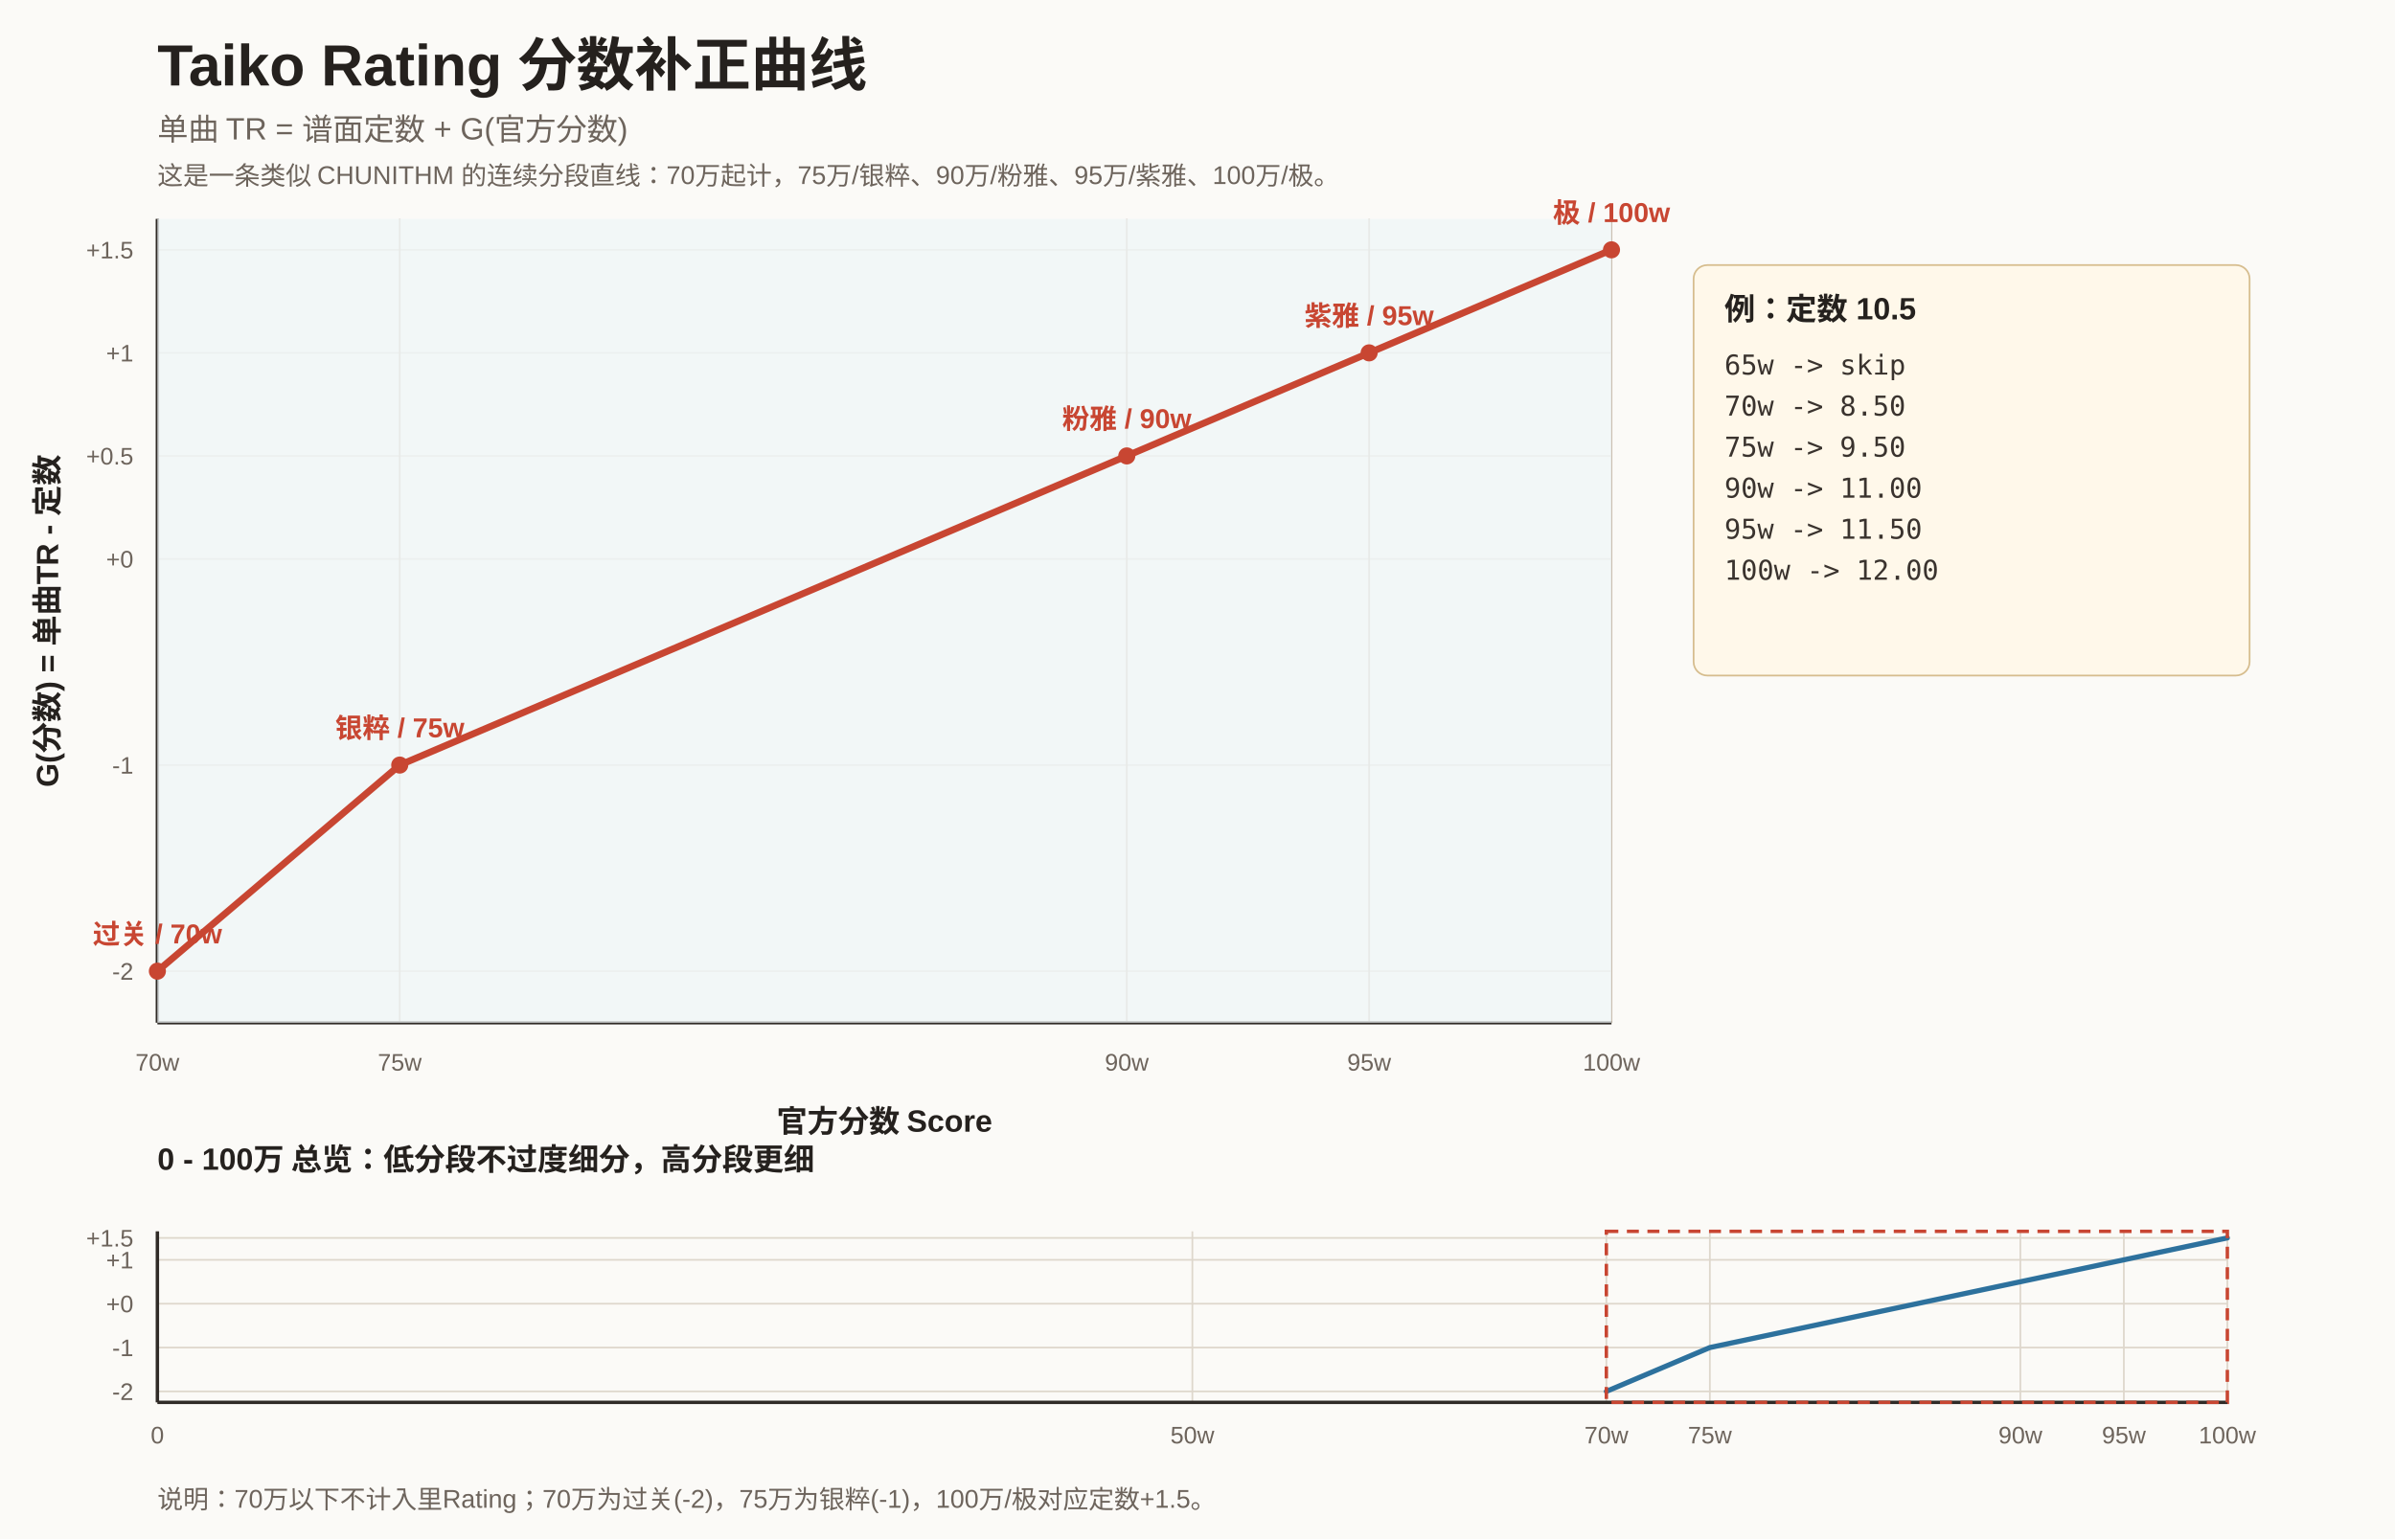
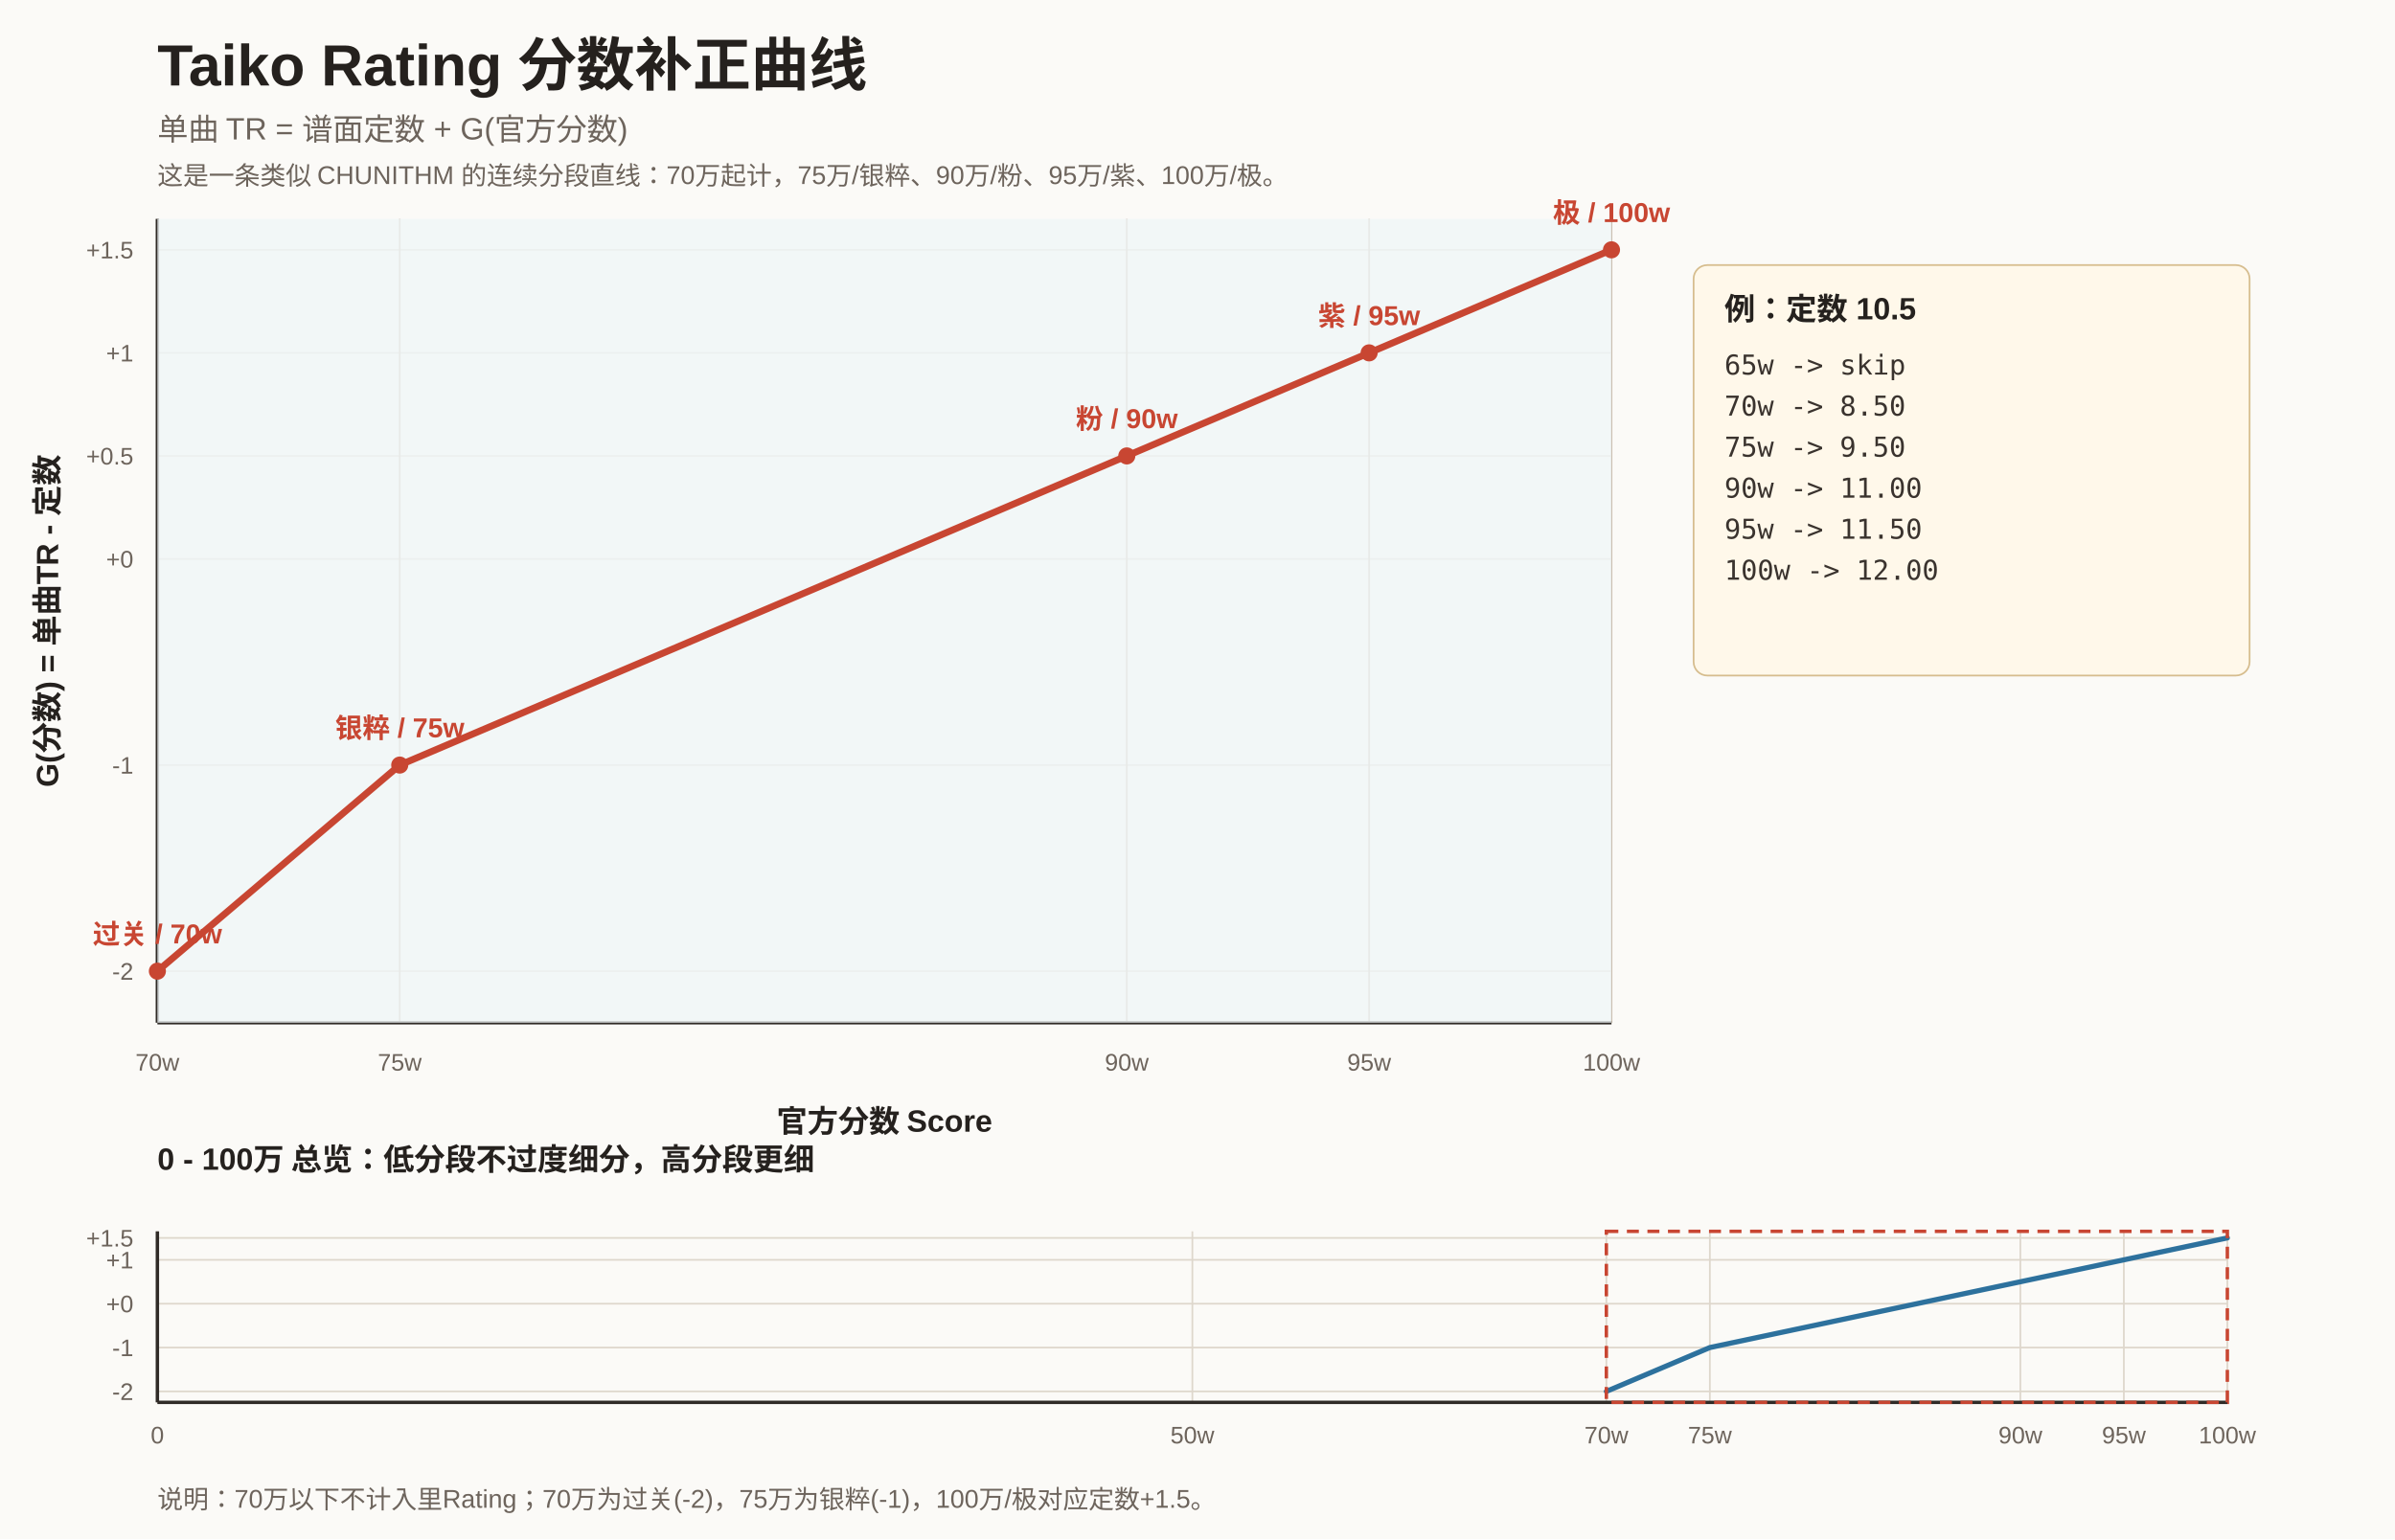
<svg xmlns="http://www.w3.org/2000/svg" width="1400" height="900" viewBox="0 0 1400 900">
  <rect width="100%" height="100%" fill="#fbfaf7" />
  <style>text{font-family:'Microsoft YaHei','Segoe UI',Arial,sans-serif;fill:#25211e}.title{font-size:34px;font-weight:700}.sub{font-size:18px;fill:#6d645c}.label{font-size:18px;font-weight:650}.small{font-size:15px;fill:#6d645c}.tick{font-size:14px;fill:#6d645c}.rank{font-size:16px;font-weight:700;fill:#c84632}.mono{font-family:Consolas,'Microsoft YaHei',monospace;font-size:16px;fill:#3a332e}</style>
  <text x="92" y="50" class="title" text-anchor="start">Taiko Rating 分数补正曲线</text>
  <text x="92" y="82" class="sub" text-anchor="start">单曲 TR = 谱面定数 + G(官方分数)</text>
-   <text x="92" y="108" class="small" text-anchor="start">这是一条类似 CHUNITHM 的连续分段直线：70万起计，75万/银粹、90万/粉雅、95万/紫雅、100万/极。</text>
+   <text x="92" y="108" class="small" text-anchor="start">这是一条类似 CHUNITHM 的连续分段直线：70万起计，75万/银粹、90万/粉、95万/紫、100万/极。</text>
  <line x1="92.00" y1="567.87" x2="942.00" y2="567.87" stroke="#ded7cc" stroke-width="1" />
  <text x="78" y="572.872" class="tick" text-anchor="end">-2</text>
  <line x1="92.00" y1="447.36" x2="942.00" y2="447.36" stroke="#ded7cc" stroke-width="1" />
  <text x="78" y="452.359" class="tick" text-anchor="end">-1</text>
  <line x1="92.00" y1="326.85" x2="942.00" y2="326.85" stroke="#ded7cc" stroke-width="1" />
  <text x="78" y="331.846" class="tick" text-anchor="end">+0</text>
  <line x1="92.00" y1="266.59" x2="942.00" y2="266.59" stroke="#ded7cc" stroke-width="1" />
  <text x="78" y="271.59" class="tick" text-anchor="end">+0.5</text>
  <line x1="92.00" y1="206.33" x2="942.00" y2="206.33" stroke="#ded7cc" stroke-width="1" />
  <text x="78" y="211.333" class="tick" text-anchor="end">+1</text>
  <line x1="92.00" y1="146.08" x2="942.00" y2="146.08" stroke="#ded7cc" stroke-width="1" />
  <text x="78" y="151.077" class="tick" text-anchor="end">+1.5</text>
  <line x1="92.00" y1="128.00" x2="92.00" y2="598.00" stroke="#c7b9a8" stroke-width="1" />
  <text x="92.0" y="626" class="tick" text-anchor="middle">70w</text>
  <line x1="233.67" y1="128.00" x2="233.67" y2="598.00" stroke="#c7b9a8" stroke-width="1" />
  <text x="233.667" y="626" class="tick" text-anchor="middle">75w</text>
  <line x1="658.67" y1="128.00" x2="658.67" y2="598.00" stroke="#c7b9a8" stroke-width="1" />
  <text x="658.667" y="626" class="tick" text-anchor="middle">90w</text>
  <line x1="800.33" y1="128.00" x2="800.33" y2="598.00" stroke="#c7b9a8" stroke-width="1" />
  <text x="800.333" y="626" class="tick" text-anchor="middle">95w</text>
  <line x1="942.00" y1="128.00" x2="942.00" y2="598.00" stroke="#c7b9a8" stroke-width="1" />
  <text x="942.0" y="626" class="tick" text-anchor="middle">100w</text>
  <line x1="92.00" y1="598.00" x2="942.00" y2="598.00" stroke="#302b27" stroke-width="2" />
  <line x1="92.00" y1="128.00" x2="92.00" y2="598.00" stroke="#302b27" stroke-width="2" />
  <rect x="92.00" y="128.00" width="850.00" height="470.00" fill="#f0f6f8" opacity="0.8" />
  <polyline points="92.00,567.87 93.42,566.67 94.83,565.46 96.25,564.26 97.67,563.05 99.08,561.85 100.50,560.64 101.92,559.44 103.33,558.23 104.75,557.03 106.17,555.82 107.58,554.62 109.00,553.41 110.42,552.21 111.83,551.00 113.25,549.79 114.67,548.59 116.08,547.38 117.50,546.18 118.92,544.97 120.33,543.77 121.75,542.56 123.17,541.36 124.58,540.15 126.00,538.95 127.42,537.74 128.83,536.54 130.25,535.33 131.67,534.13 133.08,532.92 134.50,531.72 135.92,530.51 137.33,529.31 138.75,528.10 140.17,526.90 141.58,525.69 143.00,524.49 144.42,523.28 145.83,522.08 147.25,520.87 148.67,519.67 150.08,518.46 151.50,517.26 152.92,516.05 154.33,514.85 155.75,513.64 157.17,512.44 158.58,511.23 160.00,510.03 161.42,508.82 162.83,507.62 164.25,506.41 165.67,505.21 167.08,504.00 168.50,502.79 169.92,501.59 171.33,500.38 172.75,499.18 174.17,497.97 175.58,496.77 177.00,495.56 178.42,494.36 179.83,493.15 181.25,491.95 182.67,490.74 184.08,489.54 185.50,488.33 186.92,487.13 188.33,485.92 189.75,484.72 191.17,483.51 192.58,482.31 194.00,481.10 195.42,479.90 196.83,478.69 198.25,477.49 199.67,476.28 201.08,475.08 202.50,473.87 203.92,472.67 205.33,471.46 206.75,470.26 208.17,469.05 209.58,467.85 211.00,466.64 212.42,465.44 213.83,464.23 215.25,463.03 216.67,461.82 218.08,460.62 219.50,459.41 220.92,458.21 222.33,457.00 223.75,455.79 225.17,454.59 226.58,453.38 228.00,452.18 229.42,450.97 230.83,449.77 232.25,448.56 233.67,447.36 235.08,446.76 236.50,446.15 237.92,445.55 239.33,444.95 240.75,444.35 242.17,443.74 243.58,443.14 245.00,442.54 246.42,441.94 247.83,441.33 249.25,440.73 250.67,440.13 252.08,439.53 253.50,438.92 254.92,438.32 256.33,437.72 257.75,437.12 259.17,436.51 260.58,435.91 262.00,435.31 263.42,434.71 264.83,434.10 266.25,433.50 267.67,432.90 269.08,432.29 270.50,431.69 271.92,431.09 273.33,430.49 274.75,429.88 276.17,429.28 277.58,428.68 279.00,428.08 280.42,427.47 281.83,426.87 283.25,426.27 284.67,425.67 286.08,425.06 287.50,424.46 288.92,423.86 290.33,423.26 291.75,422.65 293.17,422.05 294.58,421.45 296.00,420.85 297.42,420.24 298.83,419.64 300.25,419.04 301.67,418.44 303.08,417.83 304.50,417.23 305.92,416.63 307.33,416.03 308.75,415.42 310.17,414.82 311.58,414.22 313.00,413.62 314.42,413.01 315.83,412.41 317.25,411.81 318.67,411.21 320.08,410.60 321.50,410.00 322.92,409.40 324.33,408.79 325.75,408.19 327.17,407.59 328.58,406.99 330.00,406.38 331.42,405.78 332.83,405.18 334.25,404.58 335.67,403.97 337.08,403.37 338.50,402.77 339.92,402.17 341.33,401.56 342.75,400.96 344.17,400.36 345.58,399.76 347.00,399.15 348.42,398.55 349.83,397.95 351.25,397.35 352.67,396.74 354.08,396.14 355.50,395.54 356.92,394.94 358.33,394.33 359.75,393.73 361.17,393.13 362.58,392.53 364.00,391.92 365.42,391.32 366.83,390.72 368.25,390.12 369.67,389.51 371.08,388.91 372.50,388.31 373.92,387.71 375.33,387.10 376.75,386.50 378.17,385.90 379.58,385.29 381.00,384.69 382.42,384.09 383.83,383.49 385.25,382.88 386.67,382.28 388.08,381.68 389.50,381.08 390.92,380.47 392.33,379.87 393.75,379.27 395.17,378.67 396.58,378.06 398.00,377.46 399.42,376.86 400.83,376.26 402.25,375.65 403.67,375.05 405.08,374.45 406.50,373.85 407.92,373.24 409.33,372.64 410.75,372.04 412.17,371.44 413.58,370.83 415.00,370.23 416.42,369.63 417.83,369.03 419.25,368.42 420.67,367.82 422.08,367.22 423.50,366.62 424.92,366.01 426.33,365.41 427.75,364.81 429.17,364.21 430.58,363.60 432.00,363.00 433.42,362.40 434.83,361.79 436.25,361.19 437.67,360.59 439.08,359.99 440.50,359.38 441.92,358.78 443.33,358.18 444.75,357.58 446.17,356.97 447.58,356.37 449.00,355.77 450.42,355.17 451.83,354.56 453.25,353.96 454.67,353.36 456.08,352.76 457.50,352.15 458.92,351.55 460.33,350.95 461.75,350.35 463.17,349.74 464.58,349.14 466.00,348.54 467.42,347.94 468.83,347.33 470.25,346.73 471.67,346.13 473.08,345.53 474.50,344.92 475.92,344.32 477.33,343.72 478.75,343.12 480.17,342.51 481.58,341.91 483.00,341.31 484.42,340.71 485.83,340.10 487.25,339.50 488.67,338.90 490.08,338.29 491.50,337.69 492.92,337.09 494.33,336.49 495.75,335.88 497.17,335.28 498.58,334.68 500.00,334.08 501.42,333.47 502.83,332.87 504.25,332.27 505.67,331.67 507.08,331.06 508.50,330.46 509.92,329.86 511.33,329.26 512.75,328.65 514.17,328.05 515.58,327.45 517.00,326.85 518.42,326.24 519.83,325.64 521.25,325.04 522.67,324.44 524.08,323.83 525.50,323.23 526.92,322.63 528.33,322.03 529.75,321.42 531.17,320.82 532.58,320.22 534.00,319.62 535.42,319.01 536.83,318.41 538.25,317.81 539.67,317.21 541.08,316.60 542.50,316.00 543.92,315.40 545.33,314.79 546.75,314.19 548.17,313.59 549.58,312.99 551.00,312.38 552.42,311.78 553.83,311.18 555.25,310.58 556.67,309.97 558.08,309.37 559.50,308.77 560.92,308.17 562.33,307.56 563.75,306.96 565.17,306.36 566.58,305.76 568.00,305.15 569.42,304.55 570.83,303.95 572.25,303.35 573.67,302.74 575.08,302.14 576.50,301.54 577.92,300.94 579.33,300.33 580.75,299.73 582.17,299.13 583.58,298.53 585.00,297.92 586.42,297.32 587.83,296.72 589.25,296.12 590.67,295.51 592.08,294.91 593.50,294.31 594.92,293.71 596.33,293.10 597.75,292.50 599.17,291.90 600.58,291.29 602.00,290.69 603.42,290.09 604.83,289.49 606.25,288.88 607.67,288.28 609.08,287.68 610.50,287.08 611.92,286.47 613.33,285.87 614.75,285.27 616.17,284.67 617.58,284.06 619.00,283.46 620.42,282.86 621.83,282.26 623.25,281.65 624.67,281.05 626.08,280.45 627.50,279.85 628.92,279.24 630.33,278.64 631.75,278.04 633.17,277.44 634.58,276.83 636.00,276.23 637.42,275.63 638.83,275.03 640.25,274.42 641.67,273.82 643.08,273.22 644.50,272.62 645.92,272.01 647.33,271.41 648.75,270.81 650.17,270.21 651.58,269.60 653.00,269.00 654.42,268.40 655.83,267.79 657.25,267.19 658.67,266.59 660.08,265.99 661.50,265.38 662.92,264.78 664.33,264.18 665.75,263.58 667.17,262.97 668.58,262.37 670.00,261.77 671.42,261.17 672.83,260.56 674.25,259.96 675.67,259.36 677.08,258.76 678.50,258.15 679.92,257.55 681.33,256.95 682.75,256.35 684.17,255.74 685.58,255.14 687.00,254.54 688.42,253.94 689.83,253.33 691.25,252.73 692.67,252.13 694.08,251.53 695.50,250.92 696.92,250.32 698.33,249.72 699.75,249.12 701.17,248.51 702.58,247.91 704.00,247.31 705.42,246.71 706.83,246.10 708.25,245.50 709.67,244.90 711.08,244.29 712.50,243.69 713.92,243.09 715.33,242.49 716.75,241.88 718.17,241.28 719.58,240.68 721.00,240.08 722.42,239.47 723.83,238.87 725.25,238.27 726.67,237.67 728.08,237.06 729.50,236.46 730.92,235.86 732.33,235.26 733.75,234.65 735.17,234.05 736.58,233.45 738.00,232.85 739.42,232.24 740.83,231.64 742.25,231.04 743.67,230.44 745.08,229.83 746.50,229.23 747.92,228.63 749.33,228.03 750.75,227.42 752.17,226.82 753.58,226.22 755.00,225.62 756.42,225.01 757.83,224.41 759.25,223.81 760.67,223.21 762.08,222.60 763.50,222.00 764.92,221.40 766.33,220.79 767.75,220.19 769.17,219.59 770.58,218.99 772.00,218.38 773.42,217.78 774.83,217.18 776.25,216.58 777.67,215.97 779.08,215.37 780.50,214.77 781.92,214.17 783.33,213.56 784.75,212.96 786.17,212.36 787.58,211.76 789.00,211.15 790.42,210.55 791.83,209.95 793.25,209.35 794.67,208.74 796.08,208.14 797.50,207.54 798.92,206.94 800.33,206.33 801.75,205.73 803.17,205.13 804.58,204.53 806.00,203.92 807.42,203.32 808.83,202.72 810.25,202.12 811.67,201.51 813.08,200.91 814.50,200.31 815.92,199.71 817.33,199.10 818.75,198.50 820.17,197.90 821.58,197.29 823.00,196.69 824.42,196.09 825.83,195.49 827.25,194.88 828.67,194.28 830.08,193.68 831.50,193.08 832.92,192.47 834.33,191.87 835.75,191.27 837.17,190.67 838.58,190.06 840.00,189.46 841.42,188.86 842.83,188.26 844.25,187.65 845.67,187.05 847.08,186.45 848.50,185.85 849.92,185.24 851.33,184.64 852.75,184.04 854.17,183.44 855.58,182.83 857.00,182.23 858.42,181.63 859.83,181.03 861.25,180.42 862.67,179.82 864.08,179.22 865.50,178.62 866.92,178.01 868.33,177.41 869.75,176.81 871.17,176.21 872.58,175.60 874.00,175.00 875.42,174.40 876.83,173.79 878.25,173.19 879.67,172.59 881.08,171.99 882.50,171.38 883.92,170.78 885.33,170.18 886.75,169.58 888.17,168.97 889.58,168.37 891.00,167.77 892.42,167.17 893.83,166.56 895.25,165.96 896.67,165.36 898.08,164.76 899.50,164.15 900.92,163.55 902.33,162.95 903.75,162.35 905.17,161.74 906.58,161.14 908.00,160.54 909.42,159.94 910.83,159.33 912.25,158.73 913.67,158.13 915.08,157.53 916.50,156.92 917.92,156.32 919.33,155.72 920.75,155.12 922.17,154.51 923.58,153.91 925.00,153.31 926.42,152.71 927.83,152.10 929.25,151.50 930.67,150.90 932.08,150.29 933.50,149.69 934.92,149.09 936.33,148.49 937.75,147.88 939.17,147.28 940.58,146.68 942.00,146.08" fill="none" stroke="#c84632" stroke-width="4" stroke-linecap="round" stroke-linejoin="round" />
  <text x="517.0" y="662" class="label" text-anchor="middle">官方分数 Score</text>
  <text x="34" y="363.0" class="label" text-anchor="middle" transform="rotate(-90 34 363.0)">G(分数) = 单曲TR - 定数</text>
  <circle cx="92.00" cy="567.87" r="5" fill="#c84632" />
  <text x="92.0" y="551.872" class="rank" text-anchor="middle">过关 / 70w</text>
  <circle cx="233.67" cy="447.36" r="5" fill="#c84632" />
  <text x="233.667" y="431.359" class="rank" text-anchor="middle">银粹 / 75w</text>
  <circle cx="658.67" cy="266.59" r="5" fill="#c84632" />
-   <text x="658.667" y="250.59" class="rank" text-anchor="middle">粉雅 / 90w</text>
+   <text x="658.667" y="250.59" class="rank" text-anchor="middle">粉 / 90w</text>
  <circle cx="800.33" cy="206.33" r="5" fill="#c84632" />
-   <text x="800.333" y="190.333" class="rank" text-anchor="middle">紫雅 / 95w</text>
+   <text x="800.333" y="190.333" class="rank" text-anchor="middle">紫 / 95w</text>
  <circle cx="942.00" cy="146.08" r="5" fill="#c84632" />
  <text x="942.0" y="130.077" class="rank" text-anchor="middle">极 / 100w</text>
  <rect x="990" y="155" width="325" height="240" rx="8" fill="#fff8ea" stroke="#d6bd8e" />
  <text x="1008" y="187" class="label" text-anchor="start">例：定数 10.5</text>
  <text x="1008" y="219" class="mono" text-anchor="start"> 65w  -&gt;  skip</text>
  <text x="1008" y="243" class="mono" text-anchor="start"> 70w  -&gt;  8.50</text>
  <text x="1008" y="267" class="mono" text-anchor="start"> 75w  -&gt;  9.50</text>
  <text x="1008" y="291" class="mono" text-anchor="start"> 90w  -&gt;  11.00</text>
  <text x="1008" y="315" class="mono" text-anchor="start"> 95w  -&gt;  11.50</text>
  <text x="1008" y="339" class="mono" text-anchor="start">100w  -&gt;  12.00</text>
  <text x="92" y="684" class="label" text-anchor="start">0 - 100万 总览：低分段不过度细分，高分段更细</text>
  <line x1="92.00" y1="813.59" x2="1302.00" y2="813.59" stroke="#ded7cc" stroke-width="1" />
  <text x="78" y="818.59" class="tick" text-anchor="end">-2</text>
  <line x1="92.00" y1="787.95" x2="1302.00" y2="787.95" stroke="#ded7cc" stroke-width="1" />
  <text x="78" y="792.949" class="tick" text-anchor="end">-1</text>
  <line x1="92.00" y1="762.31" x2="1302.00" y2="762.31" stroke="#ded7cc" stroke-width="1" />
  <text x="78" y="767.308" class="tick" text-anchor="end">+0</text>
  <line x1="92.00" y1="736.67" x2="1302.00" y2="736.67" stroke="#ded7cc" stroke-width="1" />
  <text x="78" y="741.667" class="tick" text-anchor="end">+1</text>
  <line x1="92.00" y1="723.85" x2="1302.00" y2="723.85" stroke="#ded7cc" stroke-width="1" />
  <text x="78" y="728.846" class="tick" text-anchor="end">+1.5</text>
  <line x1="92.00" y1="720.00" x2="92.00" y2="820.00" stroke="#ded7cc" stroke-width="1" />
  <text x="92.0" y="844" class="tick" text-anchor="middle">0</text>
  <line x1="697.00" y1="720.00" x2="697.00" y2="820.00" stroke="#ded7cc" stroke-width="1" />
  <text x="697.0" y="844" class="tick" text-anchor="middle">50w</text>
  <line x1="939.00" y1="720.00" x2="939.00" y2="820.00" stroke="#ded7cc" stroke-width="1" />
  <text x="939.0" y="844" class="tick" text-anchor="middle">70w</text>
  <line x1="999.50" y1="720.00" x2="999.50" y2="820.00" stroke="#ded7cc" stroke-width="1" />
  <text x="999.5" y="844" class="tick" text-anchor="middle">75w</text>
  <line x1="1181.00" y1="720.00" x2="1181.00" y2="820.00" stroke="#ded7cc" stroke-width="1" />
  <text x="1181.0" y="844" class="tick" text-anchor="middle">90w</text>
  <line x1="1241.50" y1="720.00" x2="1241.50" y2="820.00" stroke="#ded7cc" stroke-width="1" />
  <text x="1241.5" y="844" class="tick" text-anchor="middle">95w</text>
  <line x1="1302.00" y1="720.00" x2="1302.00" y2="820.00" stroke="#ded7cc" stroke-width="1" />
  <text x="1302.0" y="844" class="tick" text-anchor="middle">100w</text>
  <line x1="92.00" y1="820.00" x2="1302.00" y2="820.00" stroke="#302b27" stroke-width="2" />
  <line x1="92.00" y1="720.00" x2="92.00" y2="820.00" stroke="#302b27" stroke-width="2" />
  <polyline points="939.00,813.59 941.42,812.56 943.84,811.54 946.26,810.51 948.68,809.49 951.10,808.46 953.52,807.44 955.94,806.41 958.36,805.38 960.78,804.36 963.20,803.33 965.62,802.31 968.04,801.28 970.46,800.26 972.88,799.23 975.30,798.21 977.72,797.18 980.14,796.15 982.56,795.13 984.98,794.10 987.40,793.08 989.82,792.05 992.24,791.03 994.66,790.00 997.08,788.97 999.50,787.95 1001.92,787.44 1004.34,786.92 1006.76,786.41 1009.18,785.90 1011.60,785.38 1014.02,784.87 1016.44,784.36 1018.86,783.85 1021.28,783.33 1023.70,782.82 1026.12,782.31 1028.54,781.79 1030.96,781.28 1033.38,780.77 1035.80,780.26 1038.22,779.74 1040.64,779.23 1043.06,778.72 1045.48,778.21 1047.90,777.69 1050.32,777.18 1052.74,776.67 1055.16,776.15 1057.58,775.64 1060.00,775.13 1062.42,774.62 1064.84,774.10 1067.26,773.59 1069.68,773.08 1072.10,772.56 1074.52,772.05 1076.94,771.54 1079.36,771.03 1081.78,770.51 1084.20,770.00 1086.62,769.49 1089.04,768.97 1091.46,768.46 1093.88,767.95 1096.30,767.44 1098.72,766.92 1101.14,766.41 1103.56,765.90 1105.98,765.38 1108.40,764.87 1110.82,764.36 1113.24,763.85 1115.66,763.33 1118.08,762.82 1120.50,762.31 1122.92,761.79 1125.34,761.28 1127.76,760.77 1130.18,760.26 1132.60,759.74 1135.02,759.23 1137.44,758.72 1139.86,758.21 1142.28,757.69 1144.70,757.18 1147.12,756.67 1149.54,756.15 1151.96,755.64 1154.38,755.13 1156.80,754.62 1159.22,754.10 1161.64,753.59 1164.06,753.08 1166.48,752.56 1168.90,752.05 1171.32,751.54 1173.74,751.03 1176.16,750.51 1178.58,750.00 1181.00,749.49 1183.42,748.97 1185.84,748.46 1188.26,747.95 1190.68,747.44 1193.10,746.92 1195.52,746.41 1197.94,745.90 1200.36,745.38 1202.78,744.87 1205.20,744.36 1207.62,743.85 1210.04,743.33 1212.46,742.82 1214.88,742.31 1217.30,741.79 1219.72,741.28 1222.14,740.77 1224.56,740.26 1226.98,739.74 1229.40,739.23 1231.82,738.72 1234.24,738.21 1236.66,737.69 1239.08,737.18 1241.50,736.67 1243.92,736.15 1246.34,735.64 1248.76,735.13 1251.18,734.62 1253.60,734.10 1256.02,733.59 1258.44,733.08 1260.86,732.56 1263.28,732.05 1265.70,731.54 1268.12,731.03 1270.54,730.51 1272.96,730.00 1275.38,729.49 1277.80,728.97 1280.22,728.46 1282.64,727.95 1285.06,727.44 1287.48,726.92 1289.90,726.41 1292.32,725.90 1294.74,725.38 1297.16,724.87 1299.58,724.36 1302.00,723.85" fill="none" stroke="#2d719d" stroke-width="3" stroke-linecap="round" stroke-linejoin="round" />
  <rect x="939.00" y="720.00" width="363.00" height="100.00" fill="none" stroke="#c84632" stroke-width="2" stroke-dasharray="7 5" />
  <text x="92" y="882" class="small" text-anchor="start">说明：70万以下不计入里Rating；70万为过关(-2)，75万为银粹(-1)，100万/极对应定数+1.5。</text>
</svg>
